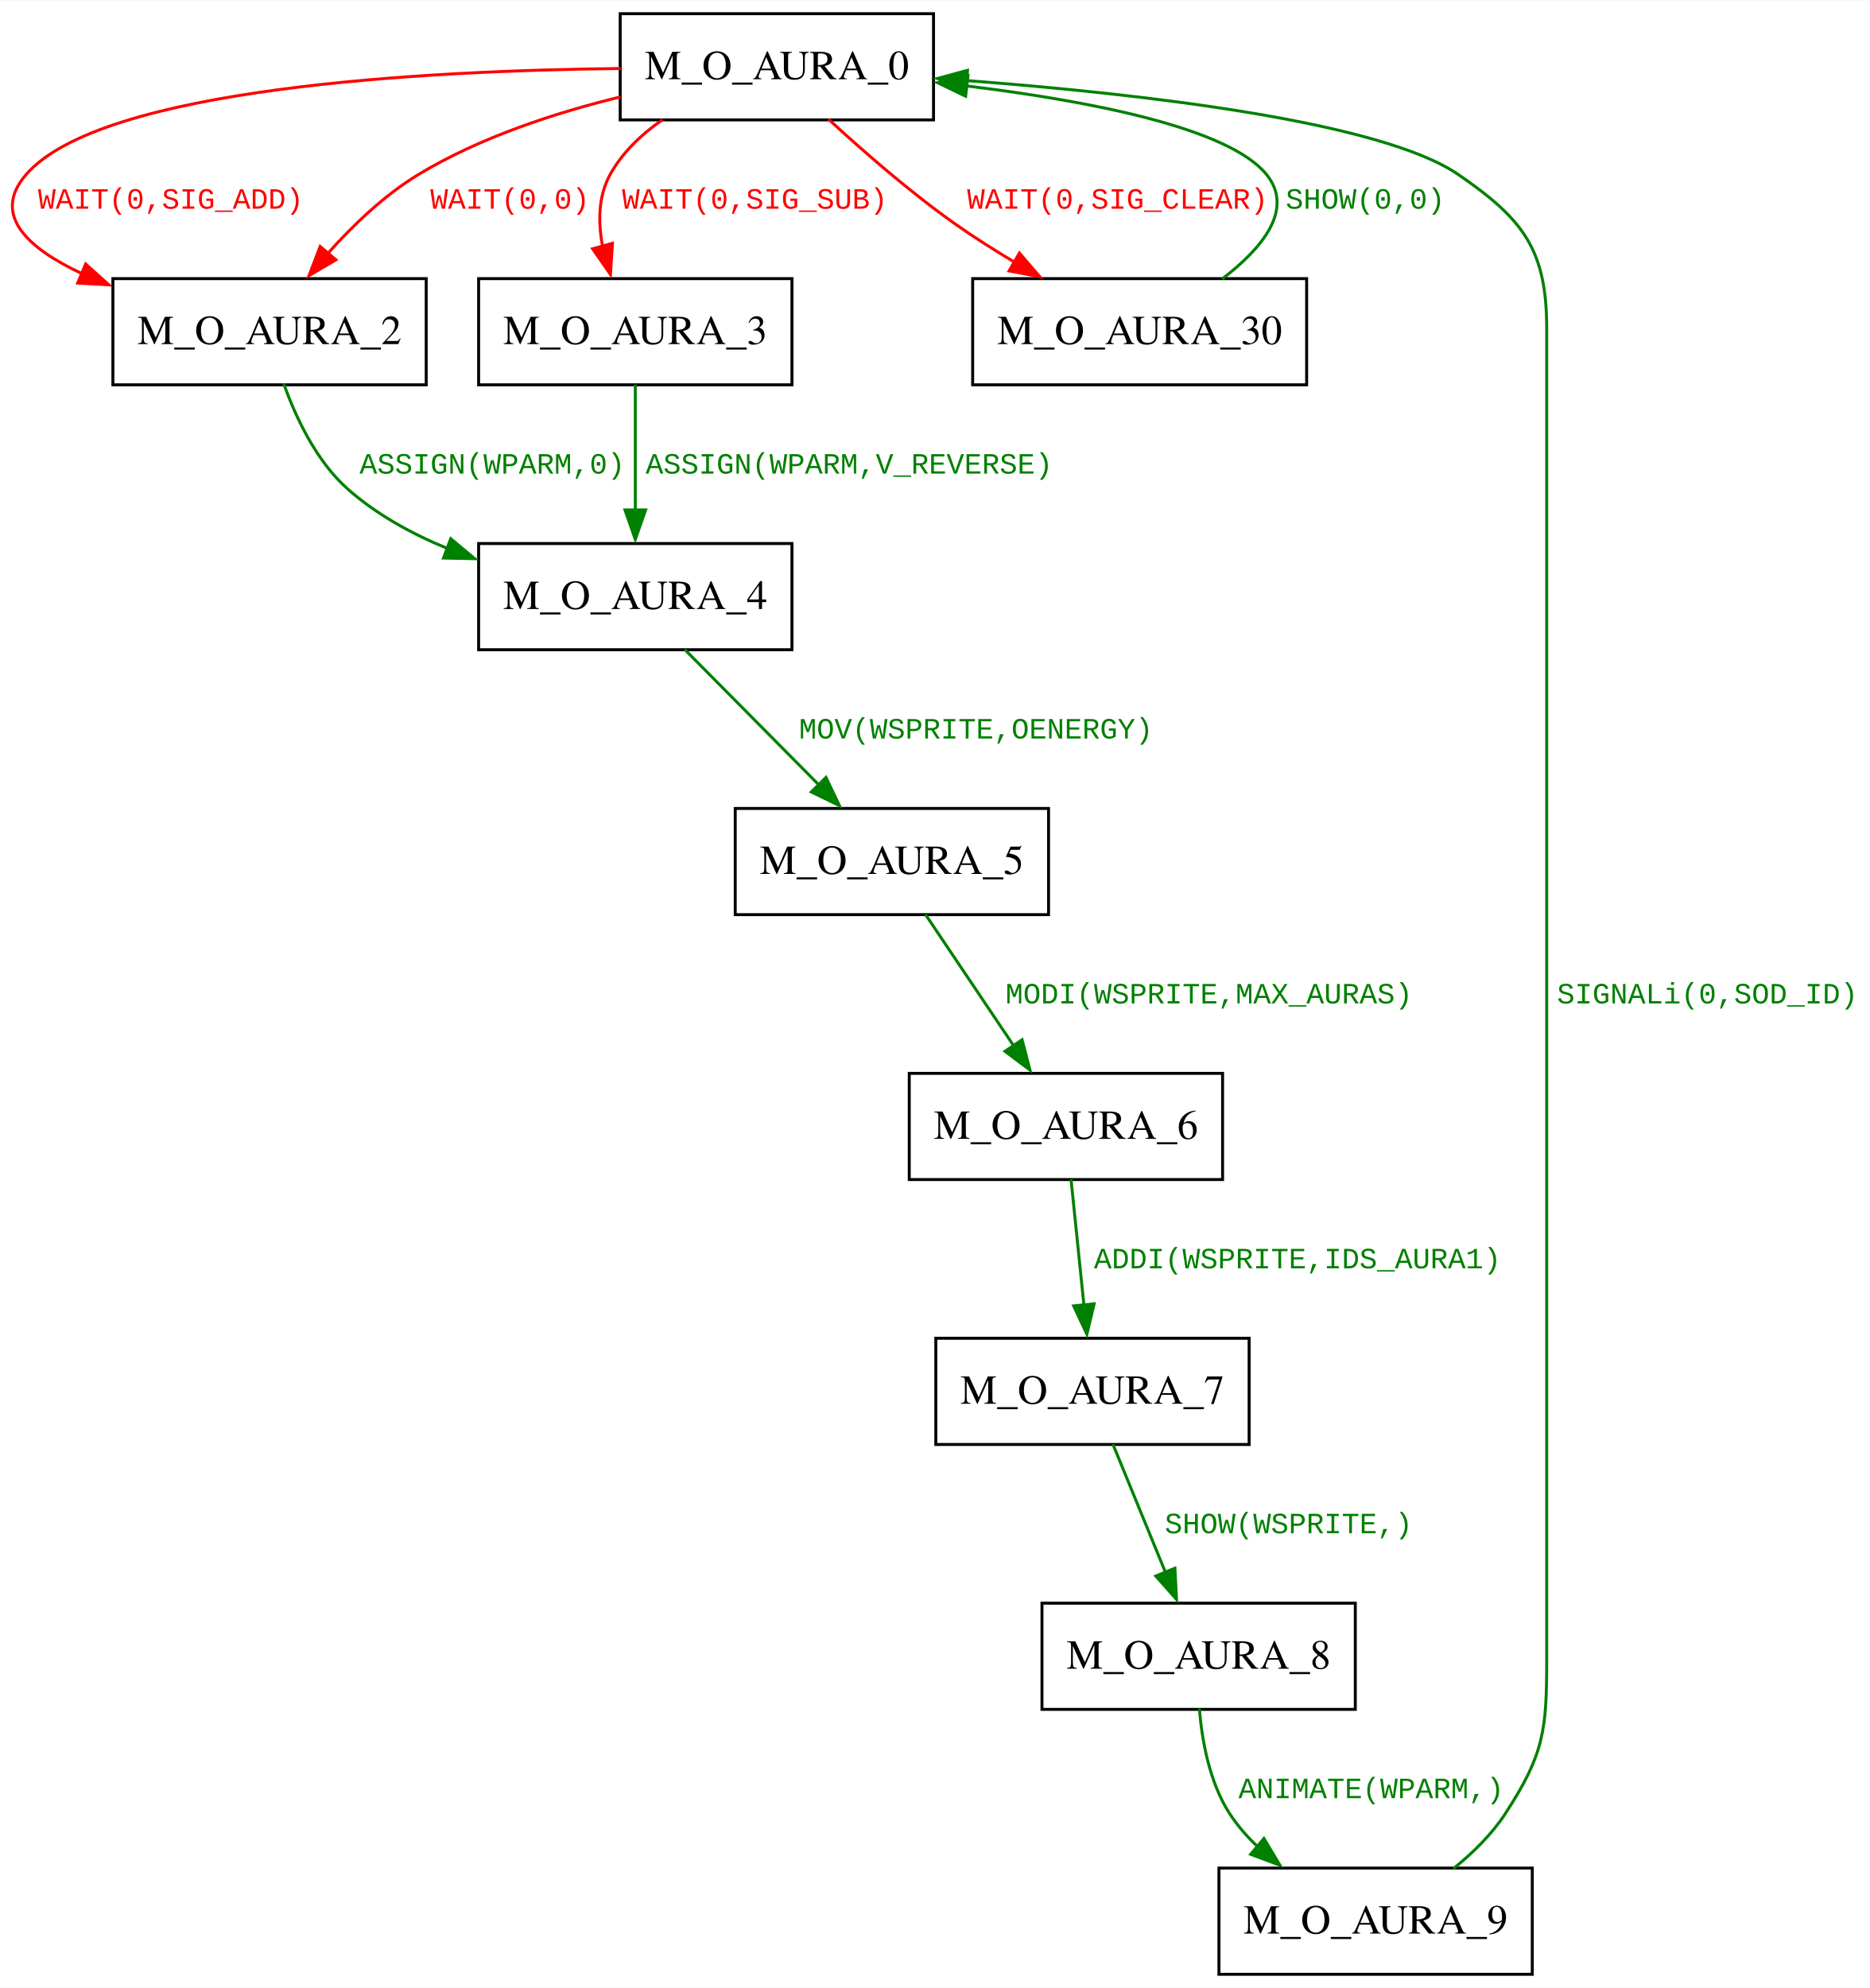
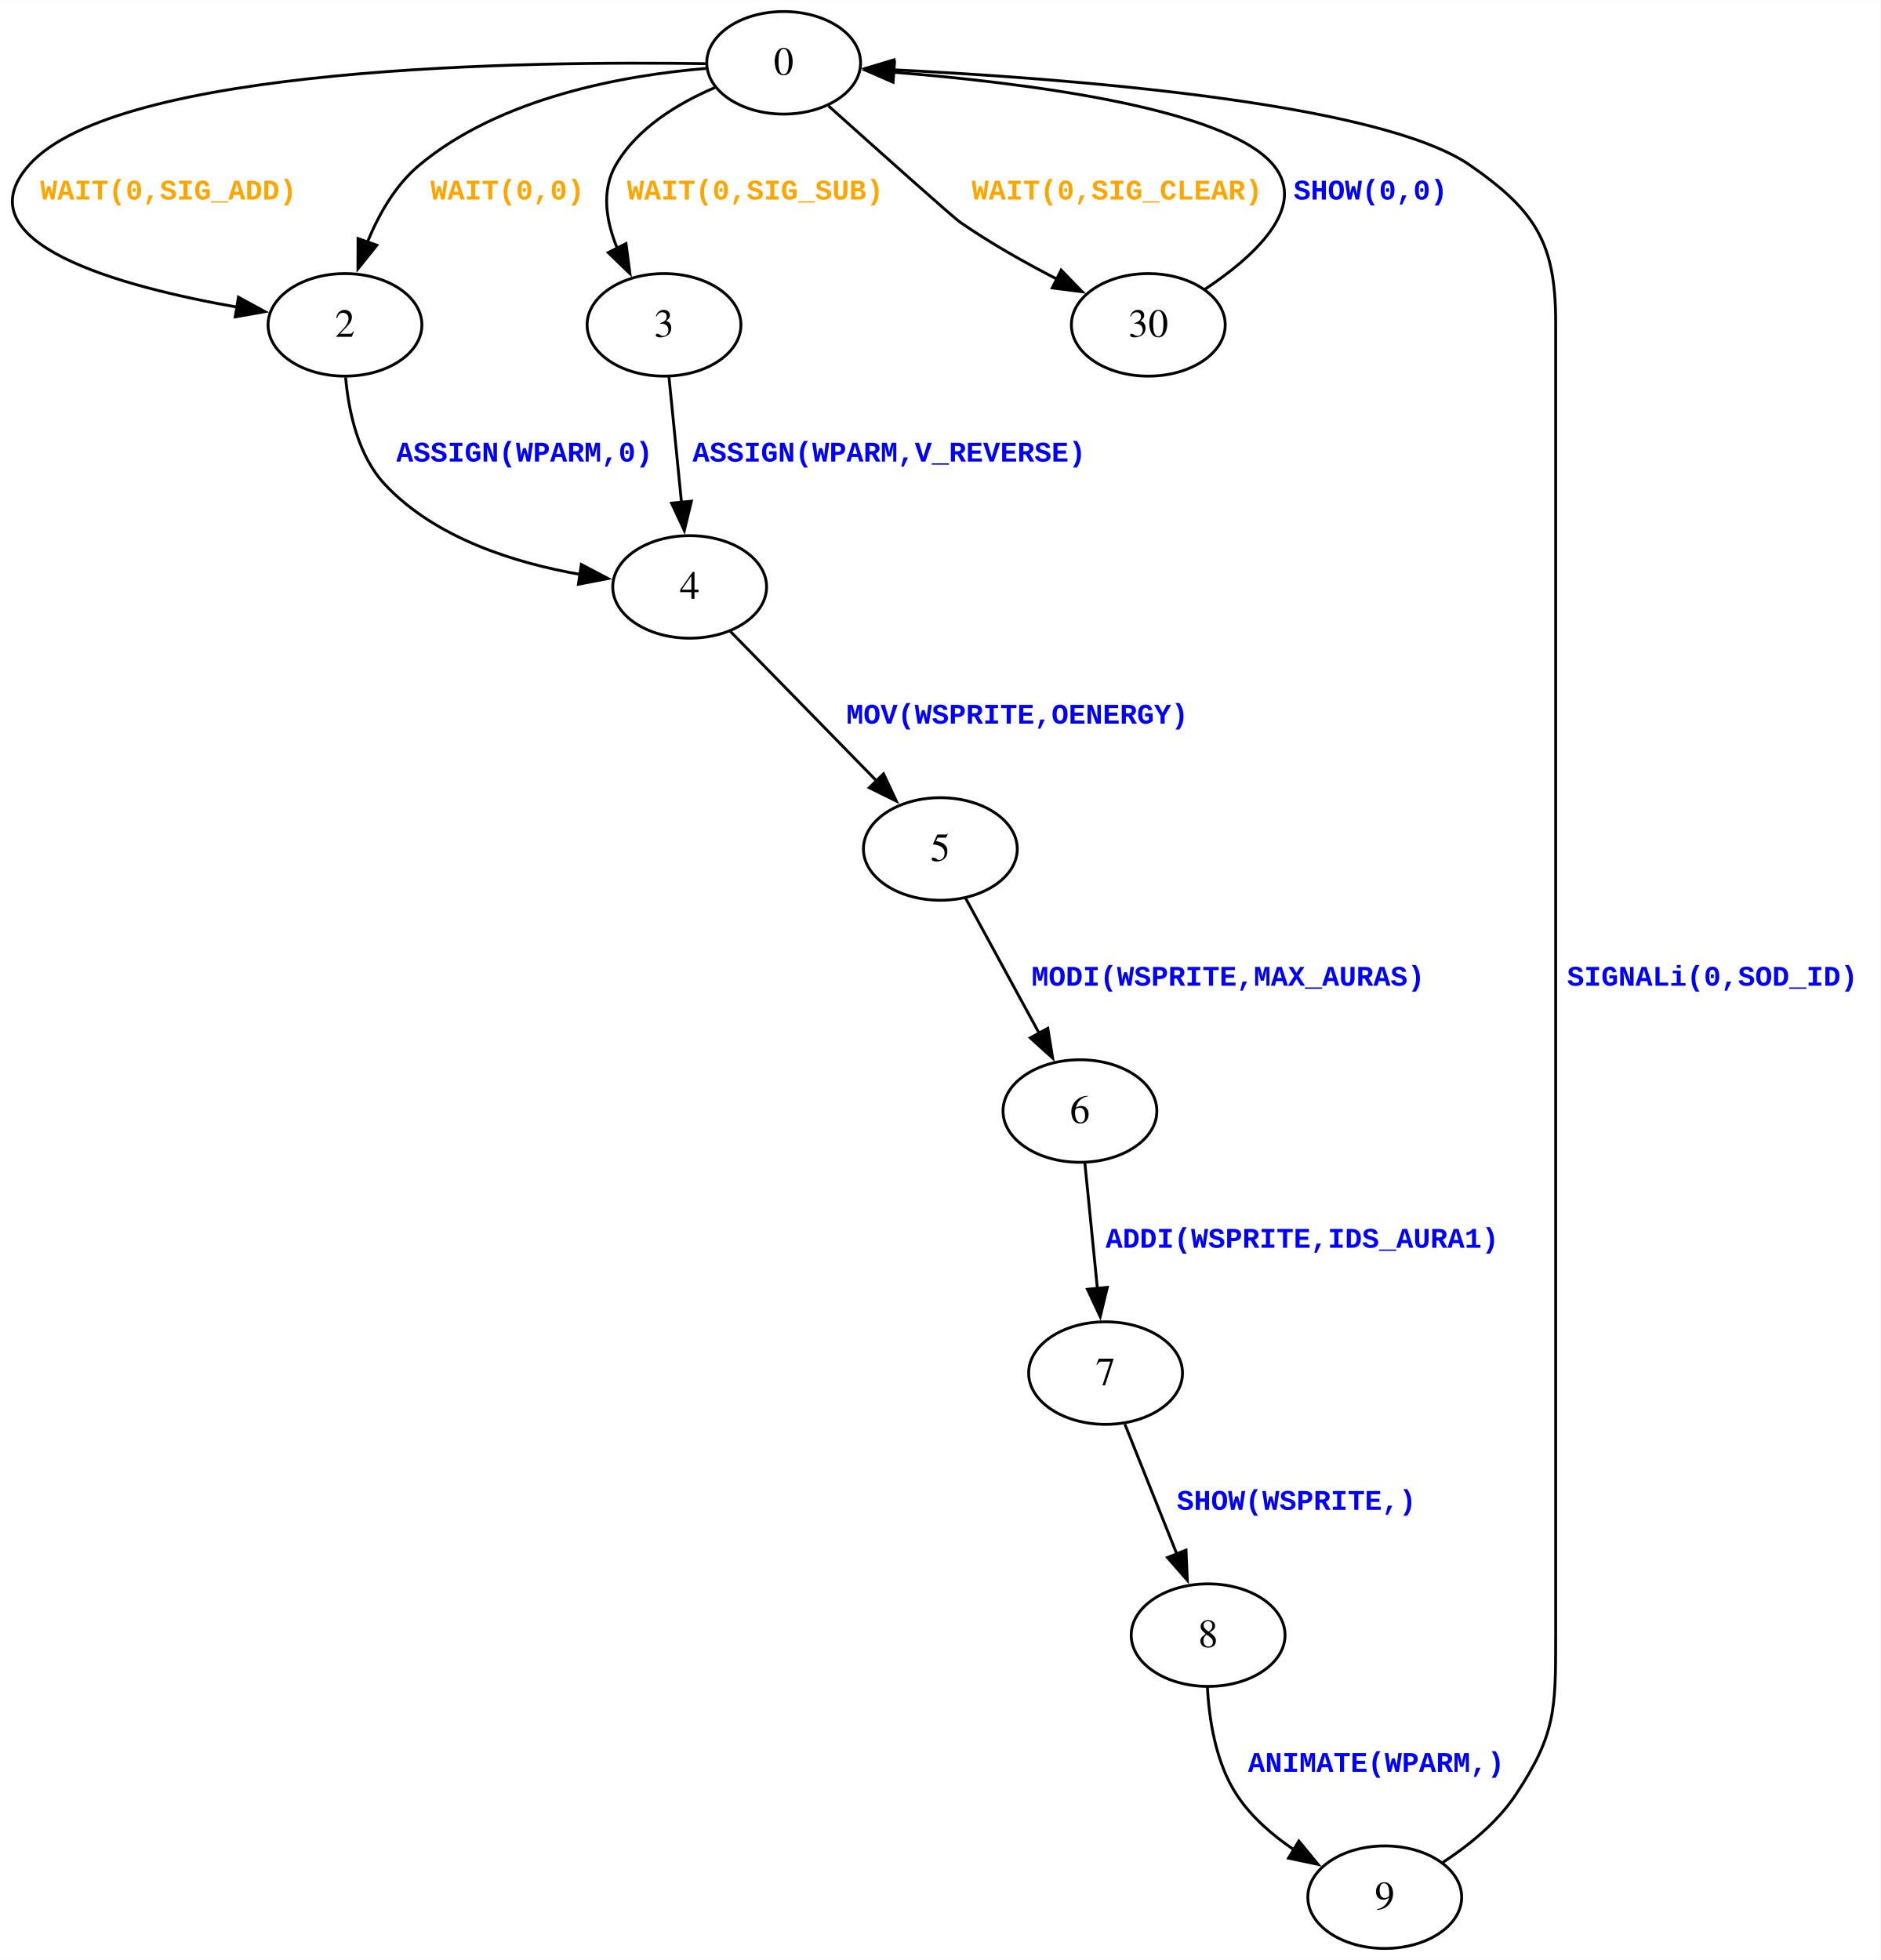
- <svg xmlns="http://www.w3.org/2000/svg" width="634pt" height="674pt" viewBox="0.00 0.00 633.90 673.60">
-   <g id="graph0" class="graph" transform="scale(1 1) rotate(0) translate(4 669.6)">
-     <polygon fill="white" stroke="none" points="-4,4 -4,-669.6 629.9,-669.6 629.9,4 -4,4" />
+ <svg xmlns="http://www.w3.org/2000/svg" width="660pt" height="688pt" viewBox="0.00 0.00 660.10 688.00">
+   <g id="graph0" class="graph" transform="scale(1 1) rotate(0) translate(4 684)">
+     <polygon fill="white" stroke="none" points="-4,4 -4,-684 656.1,-684 656.1,4 -4,4" />
    <g id="node1" class="node">
-       <polygon fill="none" stroke="black" points="206.27,-629.1 206.27,-665.1 312.5,-665.1 312.5,-629.1 206.27,-629.1" />
-       <text text-anchor="middle" x="259.39" y="-642.9" font-family="Times,serif" font-size="14.00">M_O_AURA_0</text>
+       <ellipse fill="none" stroke="black" cx="271.1" cy="-662" rx="27" ry="18" />
+       <text text-anchor="middle" x="271.1" y="-657.8" font-family="Times,serif" font-size="14.00">0</text>
    </g>
    <g id="node2" class="node">
-       <polygon fill="none" stroke="black" points="34.27,-539.3 34.27,-575.3 140.5,-575.3 140.5,-539.3 34.27,-539.3" />
-       <text text-anchor="middle" x="87.39" y="-553.1" font-family="Times,serif" font-size="14.00">M_O_AURA_2</text>
+       <ellipse fill="none" stroke="black" cx="117.1" cy="-570" rx="27" ry="18" />
+       <text text-anchor="middle" x="117.1" y="-565.8" font-family="Times,serif" font-size="14.00">2</text>
    </g>
    <g id="edge1" class="edge">
-       <path fill="none" stroke="red" d="M206.48,-646.53C139.71,-645.81 30.46,-640.01 4.87,-610.6 -7.02,-596.93 5.37,-585.57 23.86,-576.96" />
-       <polygon fill="red" stroke="red" points="25.04,-580.26 32.91,-573.18 22.34,-573.8 25.04,-580.26" />
-       <text text-anchor="start" x="5.39" y="-599" font-family="Times,serif" font-size="14.00" fill="red"> </text>
-       <text text-anchor="start" x="8.89" y="-599" font-family="Courier New" font-size="10.00" fill="red">WAIT(0,SIG_ADD)</text>
+       <path fill="none" stroke="black" d="M243.92,-661.7C182.68,-662.65 36.85,-661.07 6.1,-626 -17.89,-598.64 38.32,-583.42 79.2,-576.24" />
+       <polygon fill="black" stroke="black" points="79.7,-579.71 89.01,-574.64 78.57,-572.8 79.7,-579.71" />
+       <text text-anchor="start" x="10.1" y="-614" font-family="Courier New" font-weight="bold" font-size="10.00" fill="orange">WAIT(0,SIG_ADD)</text>
    </g>
    <g id="edge4" class="edge">
-       <path fill="none" stroke="red" d="M206.39,-636.91C184.14,-631.49 158.66,-623.16 137.88,-610.6 126.3,-603.6 115.56,-593.3 107,-583.68" />
-       <polygon fill="red" stroke="red" points="109.89,-581.68 100.76,-576.31 104.55,-586.2 109.89,-581.68" />
-       <text text-anchor="start" x="138.39" y="-599" font-family="Times,serif" font-size="14.00" fill="red"> </text>
-       <text text-anchor="start" x="141.89" y="-599" font-family="Courier New" font-size="10.00" fill="red">WAIT(0,0)</text>
+       <path fill="none" stroke="black" d="M243.83,-660.03C215.63,-657.68 171.78,-650.06 143.1,-626 134.75,-619 128.91,-608.7 124.91,-598.91" />
+       <polygon fill="black" stroke="black" points="128.29,-597.96 121.65,-589.7 121.69,-600.29 128.29,-597.96" />
+       <text text-anchor="start" x="147.1" y="-614" font-family="Courier New" font-weight="bold" font-size="10.00" fill="orange">WAIT(0,0)</text>
    </g>
    <g id="node3" class="node">
-       <polygon fill="none" stroke="black" points="158.27,-539.3 158.27,-575.3 264.5,-575.3 264.5,-539.3 158.27,-539.3" />
-       <text text-anchor="middle" x="211.39" y="-553.1" font-family="Times,serif" font-size="14.00">M_O_AURA_3</text>
+       <ellipse fill="none" stroke="black" cx="229.1" cy="-570" rx="27" ry="18" />
+       <text text-anchor="middle" x="229.1" y="-565.8" font-family="Times,serif" font-size="14.00">3</text>
    </g>
    <g id="edge2" class="edge">
-       <path fill="none" stroke="red" d="M220.6,-629.16C213.49,-624.24 207.02,-618.1 202.87,-610.6 198.82,-603.27 198.73,-594.53 200.29,-586.32" />
-       <polygon fill="red" stroke="red" points="203.65,-587.29 202.96,-576.72 196.91,-585.42 203.65,-587.29" />
-       <text text-anchor="start" x="203.39" y="-599" font-family="Times,serif" font-size="14.00" fill="red"> </text>
-       <text text-anchor="start" x="206.89" y="-599" font-family="Courier New" font-size="10.00" fill="red">WAIT(0,SIG_SUB)</text>
+       <path fill="none" stroke="black" d="M246.96,-653.31C234.17,-647.86 219.59,-639.14 212.1,-626 207,-617.04 208.77,-606.37 212.7,-596.82" />
+       <polygon fill="black" stroke="black" points="215.76,-598.53 217.13,-588.02 209.51,-595.38 215.76,-598.53" />
+       <text text-anchor="start" x="216.1" y="-614" font-family="Courier New" font-weight="bold" font-size="10.00" fill="orange">WAIT(0,SIG_SUB)</text>
    </g>
    <g id="node4" class="node">
-       <polygon fill="none" stroke="black" points="325.77,-539.3 325.77,-575.3 439,-575.3 439,-539.3 325.77,-539.3" />
-       <text text-anchor="middle" x="382.39" y="-553.1" font-family="Times,serif" font-size="14.00">M_O_AURA_30</text>
+       <ellipse fill="none" stroke="black" cx="399.1" cy="-570" rx="27" ry="18" />
+       <text text-anchor="middle" x="399.1" y="-565.8" font-family="Times,serif" font-size="14.00">30</text>
    </g>
    <g id="edge3" class="edge">
-       <path fill="none" stroke="red" d="M276.89,-629.34C288.58,-618.56 304.56,-604.61 319.87,-593.8 326.17,-589.35 333.08,-584.98 339.92,-580.91" />
-       <polygon fill="red" stroke="red" points="341.62,-583.97 348.53,-575.94 338.12,-577.91 341.62,-583.97" />
-       <text text-anchor="start" x="320.39" y="-599" font-family="Times,serif" font-size="14.00" fill="red"> </text>
-       <text text-anchor="start" x="323.89" y="-599" font-family="Courier New" font-size="10.00" fill="red">WAIT(0,SIG_CLEAR)</text>
+       <path fill="none" stroke="black" d="M286.85,-646.86C304.38,-631.15 330.6,-607.73 333.1,-606 343.68,-598.66 355.98,-591.75 367.07,-586.04" />
+       <polygon fill="black" stroke="black" points="368.51,-589.23 375.89,-581.63 365.38,-582.97 368.51,-589.23" />
+       <text text-anchor="start" x="337.1" y="-614" font-family="Courier New" font-weight="bold" font-size="10.00" fill="orange">WAIT(0,SIG_CLEAR)</text>
    </g>
    <g id="node5" class="node">
-       <polygon fill="none" stroke="black" points="158.27,-449.5 158.27,-485.5 264.5,-485.5 264.5,-449.5 158.27,-449.5" />
-       <text text-anchor="middle" x="211.39" y="-463.3" font-family="Times,serif" font-size="14.00">M_O_AURA_4</text>
+       <ellipse fill="none" stroke="black" cx="238.1" cy="-478" rx="27" ry="18" />
+       <text text-anchor="middle" x="238.1" y="-473.8" font-family="Times,serif" font-size="14.00">4</text>
    </g>
    <g id="edge5" class="edge">
-       <path fill="none" stroke="green" d="M92.21,-539.64C96.29,-528.21 103.21,-513.46 113.87,-504 123.57,-495.4 135.51,-488.83 147.68,-483.83" />
-       <polygon fill="green" stroke="green" points="148.82,-487.14 156.96,-480.36 146.36,-480.58 148.82,-487.14" />
-       <text text-anchor="start" x="114.39" y="-509.2" font-family="Times,serif" font-size="14.00" fill="green"> </text>
-       <text text-anchor="start" x="117.89" y="-509.2" font-family="Courier New" font-size="10.00" fill="green">ASSIGN(WPARM,0)</text>
+       <path fill="none" stroke="black" d="M117.32,-551.56C118.38,-539.58 121.68,-524.07 131.1,-514 148.8,-495.07 176.87,-486.36 199.82,-482.36" />
+       <polygon fill="black" stroke="black" points="200.07,-485.87 209.44,-480.94 199.04,-478.94 200.07,-485.87" />
+       <text text-anchor="start" x="135.1" y="-522" font-family="Courier New" font-weight="bold" font-size="10.00" fill="blue">ASSIGN(WPARM,0)</text>
    </g>
    <g id="edge6" class="edge">
-       <path fill="none" stroke="green" d="M211.39,-539.37C211.39,-527.22 211.39,-510.58 211.39,-496.47" />
-       <polygon fill="green" stroke="green" points="214.89,-496.89 211.39,-486.89 207.89,-496.89 214.89,-496.89" />
-       <text text-anchor="start" x="211.39" y="-509.2" font-family="Times,serif" font-size="14.00" fill="green"> </text>
-       <text text-anchor="start" x="214.89" y="-509.2" font-family="Courier New" font-size="10.00" fill="green">ASSIGN(WPARM,V_REVERSE)</text>
+       <path fill="none" stroke="black" d="M230.84,-551.65C232.08,-539.2 233.79,-522.14 235.23,-507.68" />
+       <polygon fill="black" stroke="black" points="238.71,-508.1 236.22,-497.81 231.74,-507.41 238.71,-508.1" />
+       <text text-anchor="start" x="239.1" y="-522" font-family="Courier New" font-weight="bold" font-size="10.00" fill="blue">ASSIGN(WPARM,V_REVERSE)</text>
    </g>
    <g id="edge13" class="edge">
-       <path fill="none" stroke="green" d="M410.37,-575.2C423.76,-585.42 434.99,-598.72 425.39,-610.6 412.51,-626.52 364.72,-635.61 323.7,-640.61" />
-       <polygon fill="green" stroke="green" points="323.38,-637.12 313.85,-641.73 324.18,-644.07 323.38,-637.12" />
-       <text text-anchor="start" x="428.39" y="-599" font-family="Times,serif" font-size="14.00" fill="green"> </text>
-       <text text-anchor="start" x="431.89" y="-599" font-family="Courier New" font-size="10.00" fill="green">SHOW(0,0)</text>
+       <path fill="none" stroke="black" d="M418.88,-582.43C435.7,-593.59 455.33,-611.04 443.1,-626 426.56,-646.24 354.94,-655.07 309.49,-658.7" />
+       <polygon fill="black" stroke="black" points="309.5,-655.19 299.78,-659.42 310.01,-662.17 309.5,-655.19" />
+       <text text-anchor="start" x="450.1" y="-614" font-family="Courier New" font-weight="bold" font-size="10.00" fill="blue">SHOW(0,0)</text>
    </g>
    <g id="node6" class="node">
-       <polygon fill="none" stroke="black" points="245.27,-359.7 245.27,-395.7 351.5,-395.7 351.5,-359.7 245.27,-359.7" />
-       <text text-anchor="middle" x="298.39" y="-373.5" font-family="Times,serif" font-size="14.00">M_O_AURA_5</text>
+       <ellipse fill="none" stroke="black" cx="326.1" cy="-386" rx="27" ry="18" />
+       <text text-anchor="middle" x="326.1" y="-381.8" font-family="Times,serif" font-size="14.00">5</text>
    </g>
    <g id="edge7" class="edge">
-       <path fill="none" stroke="green" d="M228.16,-449.57C241.04,-436.57 259.02,-418.43 273.56,-403.75" />
-       <polygon fill="green" stroke="green" points="276.04,-406.22 280.6,-396.65 271.07,-401.29 276.04,-406.22" />
-       <text text-anchor="start" x="263.39" y="-419.4" font-family="Times,serif" font-size="14.00" fill="green"> </text>
-       <text text-anchor="start" x="266.89" y="-419.4" font-family="Courier New" font-size="10.00" fill="green">MOV(WSPRITE,OENERGY)</text>
+       <path fill="none" stroke="black" d="M252.24,-462.54C266.14,-448.32 287.57,-426.4 303.78,-409.83" />
+       <polygon fill="black" stroke="black" points="306.16,-412.4 310.65,-402.81 301.15,-407.51 306.16,-412.4" />
+       <text text-anchor="start" x="293.1" y="-430" font-family="Courier New" font-weight="bold" font-size="10.00" fill="blue">MOV(WSPRITE,OENERGY)</text>
    </g>
    <g id="node7" class="node">
-       <polygon fill="none" stroke="black" points="304.27,-269.9 304.27,-305.9 410.5,-305.9 410.5,-269.9 304.27,-269.9" />
-       <text text-anchor="middle" x="357.39" y="-283.7" font-family="Times,serif" font-size="14.00">M_O_AURA_6</text>
+       <ellipse fill="none" stroke="black" cx="375.1" cy="-294" rx="27" ry="18" />
+       <text text-anchor="middle" x="375.1" y="-289.8" font-family="Times,serif" font-size="14.00">6</text>
    </g>
    <g id="edge8" class="edge">
-       <path fill="none" stroke="green" d="M309.76,-359.77C318.25,-347.14 330.01,-329.64 339.72,-315.19" />
-       <polygon fill="green" stroke="green" points="342.53,-317.29 345.2,-307.03 336.72,-313.38 342.53,-317.29" />
-       <text text-anchor="start" x="333.39" y="-329.6" font-family="Times,serif" font-size="14.00" fill="green"> </text>
-       <text text-anchor="start" x="336.89" y="-329.6" font-family="Courier New" font-size="10.00" fill="green">MODI(WSPRITE,MAX_AURAS)</text>
+       <path fill="none" stroke="black" d="M334.86,-368.91C342.06,-355.68 352.41,-336.67 360.81,-321.25" />
+       <polygon fill="black" stroke="black" points="363.82,-323.04 365.53,-312.58 357.67,-319.69 363.82,-323.04" />
+       <text text-anchor="start" x="358.1" y="-338" font-family="Courier New" font-weight="bold" font-size="10.00" fill="blue">MODI(WSPRITE,MAX_AURAS)</text>
    </g>
    <g id="node8" class="node">
-       <polygon fill="none" stroke="black" points="313.27,-180.1 313.27,-216.1 419.5,-216.1 419.5,-180.1 313.27,-180.1" />
-       <text text-anchor="middle" x="366.39" y="-193.9" font-family="Times,serif" font-size="14.00">M_O_AURA_7</text>
+       <ellipse fill="none" stroke="black" cx="384.1" cy="-202" rx="27" ry="18" />
+       <text text-anchor="middle" x="384.1" y="-197.8" font-family="Times,serif" font-size="14.00">7</text>
    </g>
    <g id="edge9" class="edge">
-       <path fill="none" stroke="green" d="M359.12,-269.97C360.37,-257.82 362.07,-241.18 363.52,-227.07" />
-       <polygon fill="green" stroke="green" points="366.96,-227.79 364.5,-217.48 360,-227.07 366.96,-227.79" />
-       <text text-anchor="start" x="363.39" y="-239.8" font-family="Times,serif" font-size="14.00" fill="green"> </text>
-       <text text-anchor="start" x="366.89" y="-239.8" font-family="Courier New" font-size="10.00" fill="green">ADDI(WSPRITE,IDS_AURA1)</text>
+       <path fill="none" stroke="black" d="M376.84,-275.65C378.08,-263.2 379.79,-246.14 381.23,-231.68" />
+       <polygon fill="black" stroke="black" points="384.71,-232.1 382.22,-221.81 377.74,-231.41 384.71,-232.1" />
+       <text text-anchor="start" x="384.1" y="-246" font-family="Courier New" font-weight="bold" font-size="10.00" fill="blue">ADDI(WSPRITE,IDS_AURA1)</text>
    </g>
    <g id="node9" class="node">
-       <polygon fill="none" stroke="black" points="349.27,-90.3 349.27,-126.3 455.5,-126.3 455.5,-90.3 349.27,-90.3" />
-       <text text-anchor="middle" x="402.39" y="-104.1" font-family="Times,serif" font-size="14.00">M_O_AURA_8</text>
+       <ellipse fill="none" stroke="black" cx="420.1" cy="-110" rx="27" ry="18" />
+       <text text-anchor="middle" x="420.1" y="-105.8" font-family="Times,serif" font-size="14.00">8</text>
    </g>
    <g id="edge10" class="edge">
-       <path fill="none" stroke="green" d="M373.33,-180.17C378.41,-167.78 385.41,-150.71 391.26,-136.43" />
-       <polygon fill="green" stroke="green" points="394.34,-138.16 394.89,-127.58 387.86,-135.5 394.34,-138.16" />
-       <text text-anchor="start" x="387.39" y="-150" font-family="Times,serif" font-size="14.00" fill="green"> </text>
-       <text text-anchor="start" x="390.89" y="-150" font-family="Courier New" font-size="10.00" fill="green">SHOW(WSPRITE,)</text>
+       <path fill="none" stroke="black" d="M390.87,-184.07C396,-171.25 403.16,-153.36 409.1,-138.5" />
+       <polygon fill="black" stroke="black" points="412.33,-139.84 412.8,-129.26 405.83,-137.24 412.33,-139.84" />
+       <text text-anchor="start" x="409.1" y="-154" font-family="Courier New" font-weight="bold" font-size="10.00" fill="blue">SHOW(WSPRITE,)</text>
    </g>
    <g id="node10" class="node">
-       <polygon fill="none" stroke="black" points="409.27,-0.5 409.27,-36.5 515.5,-36.5 515.5,-0.5 409.27,-0.5" />
-       <text text-anchor="middle" x="462.39" y="-14.3" font-family="Times,serif" font-size="14.00">M_O_AURA_9</text>
+       <ellipse fill="none" stroke="black" cx="482.1" cy="-18" rx="27" ry="18" />
+       <text text-anchor="middle" x="482.1" y="-13.8" font-family="Times,serif" font-size="14.00">9</text>
    </g>
    <g id="edge11" class="edge">
-       <path fill="none" stroke="green" d="M402.63,-90.57C403.51,-79.68 406.04,-65.58 412.87,-55 415.49,-50.95 418.74,-47.22 422.32,-43.82" />
-       <polygon fill="green" stroke="green" points="424.51,-46.55 429.96,-37.46 420.03,-41.17 424.51,-46.55" />
-       <text text-anchor="start" x="412.39" y="-60.2" font-family="Times,serif" font-size="14.00" fill="green"> </text>
-       <text text-anchor="start" x="415.89" y="-60.2" font-family="Courier New" font-size="10.00" fill="green">ANIMATE(WPARM,)</text>
+       <path fill="none" stroke="black" d="M419.84,-91.86C420.44,-80.32 422.77,-65.21 430.1,-54 435.17,-46.25 442.61,-39.79 450.29,-34.61" />
+       <polygon fill="black" stroke="black" points="451.95,-37.7 458.69,-29.52 448.32,-31.71 451.95,-37.7" />
+       <text text-anchor="start" x="434.1" y="-62" font-family="Courier New" font-weight="bold" font-size="10.00" fill="blue">ANIMATE(WPARM,)</text>
    </g>
    <g id="edge12" class="edge">
-       <path fill="none" stroke="green" d="M488.74,-36.31C495.31,-41.6 501.78,-47.92 506.39,-55 519.51,-75.17 520.39,-83.24 520.39,-107.3 520.39,-558.3 520.39,-558.3 520.39,-558.3 520.39,-585.1 512.48,-595.44 490.39,-610.6 464,-628.7 382.43,-637.97 323.7,-642.43" />
-       <polygon fill="green" stroke="green" points="323.51,-638.93 313.79,-643.14 324.02,-645.91 323.51,-638.93" />
-       <text text-anchor="start" x="520.39" y="-329.6" font-family="Times,serif" font-size="14.00" fill="green"> </text>
-       <text text-anchor="start" x="523.89" y="-329.6" font-family="Courier New" font-size="10.00" fill="green">SIGNALi(0,SOD_ID)</text>
+       <path fill="none" stroke="black" d="M502.56,-30.25C511.63,-36.2 521.68,-44.29 528.1,-54 542.03,-75.03 542.1,-83.78 542.1,-109 542.1,-571 542.1,-571 542.1,-571 542.1,-598.84 534.96,-610.1 512.1,-626 480.05,-648.3 368.81,-656.64 309.33,-659.56" />
+       <polygon fill="black" stroke="black" points="309.5,-656.04 299.67,-660 309.82,-663.04 309.5,-656.04" />
+       <text text-anchor="start" x="546.1" y="-338" font-family="Courier New" font-weight="bold" font-size="10.00" fill="blue">SIGNALi(0,SOD_ID)</text>
    </g>
  </g>
</svg>
